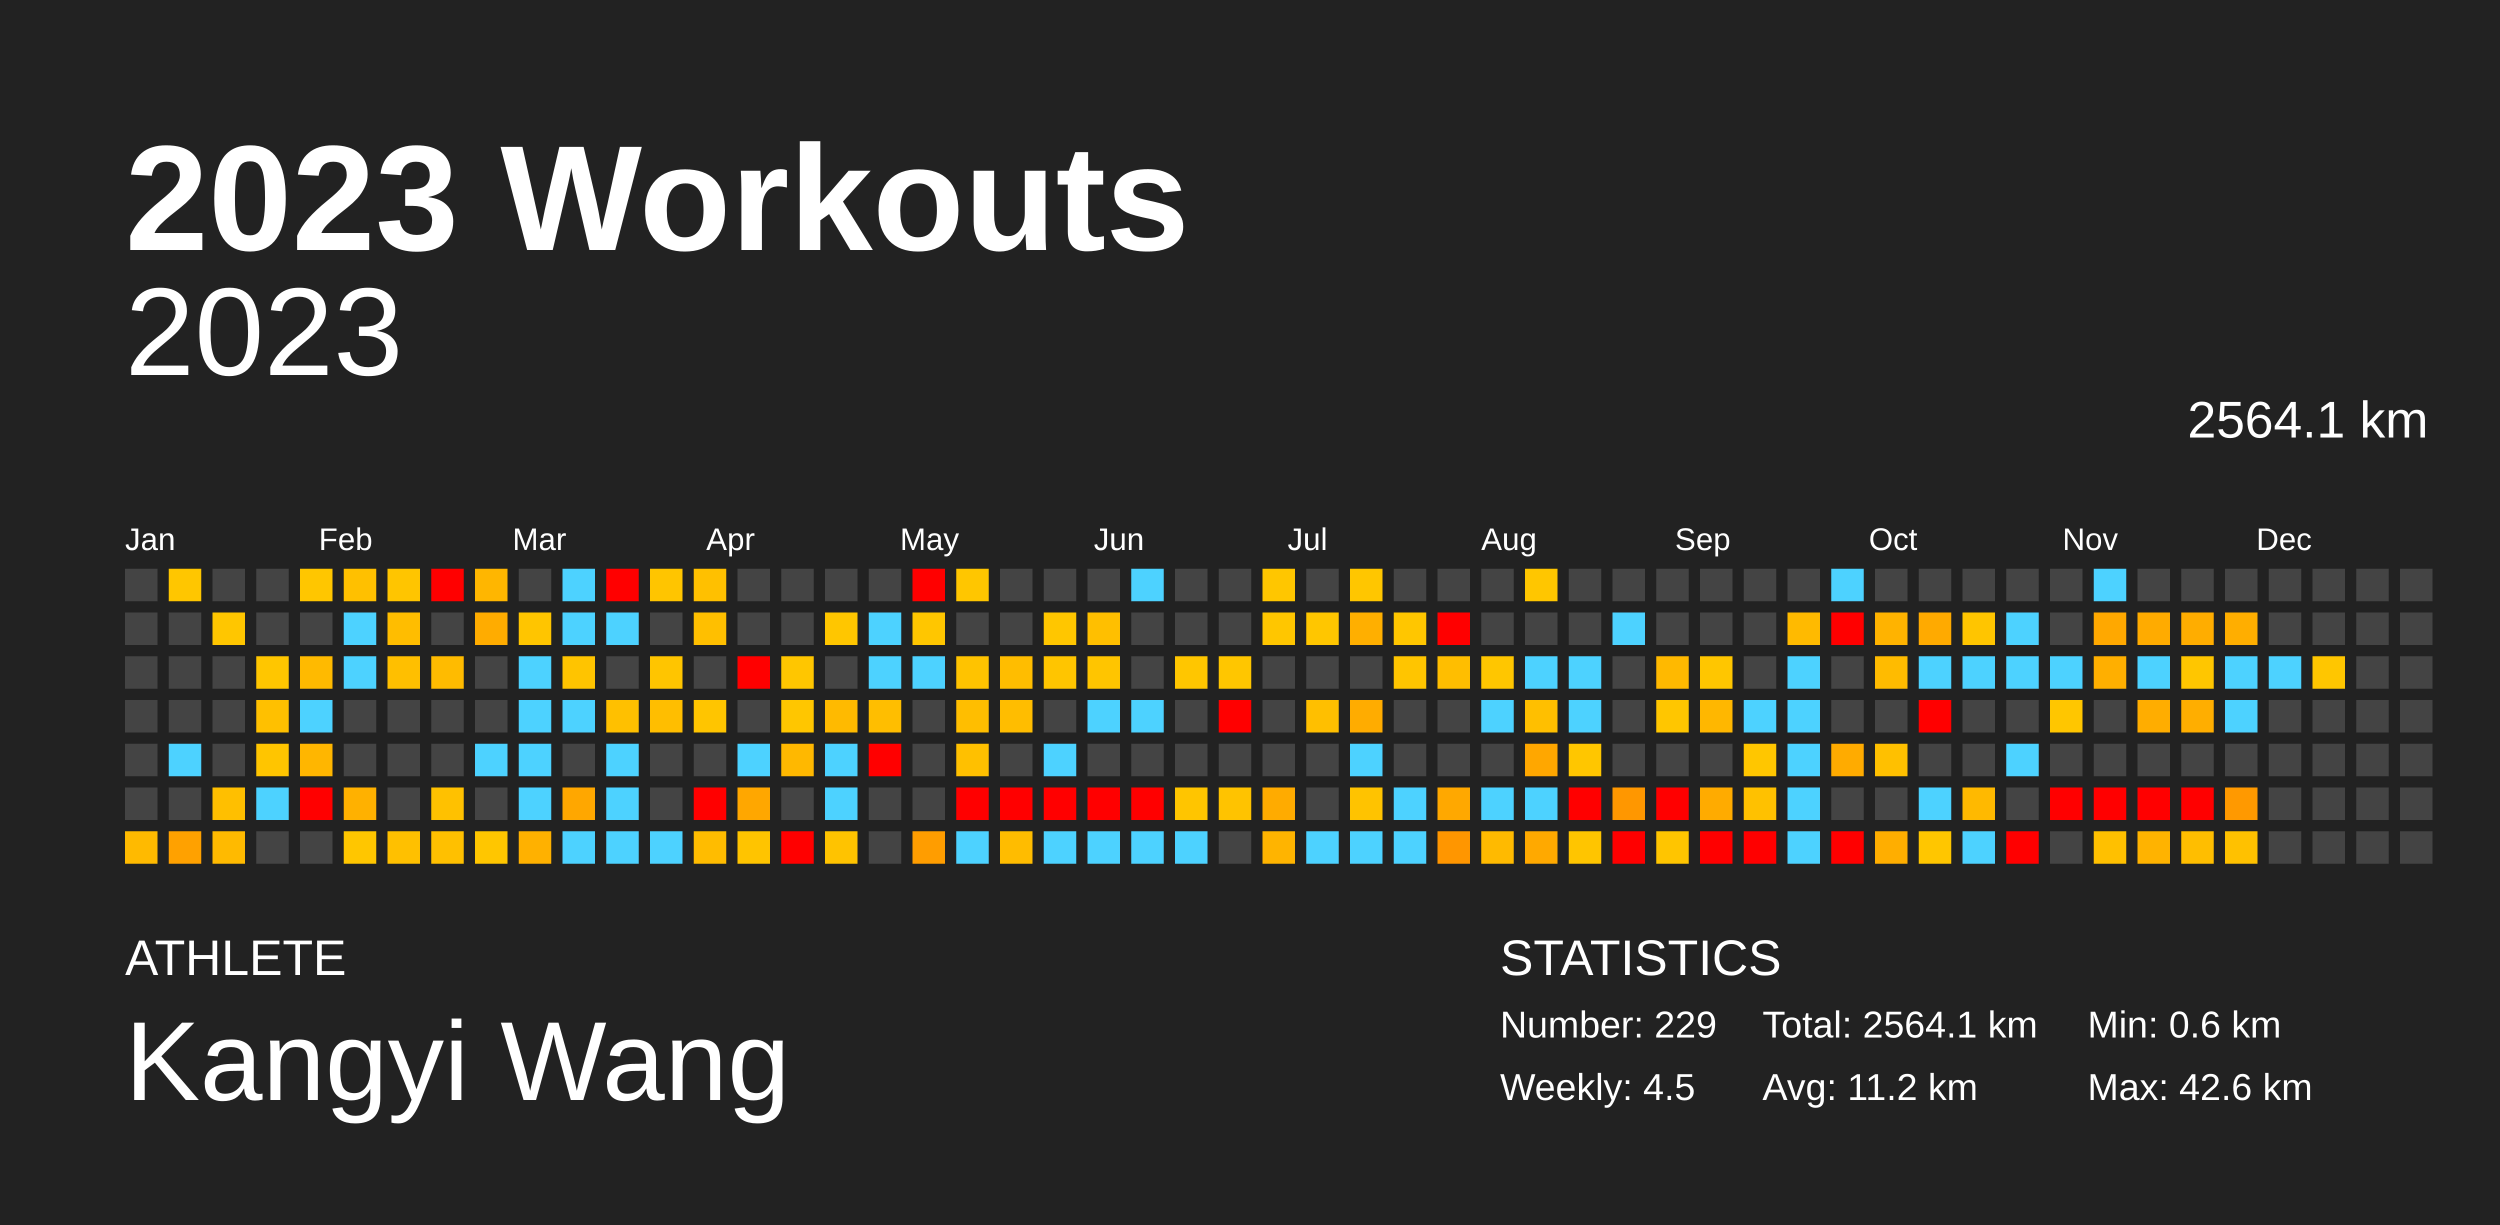
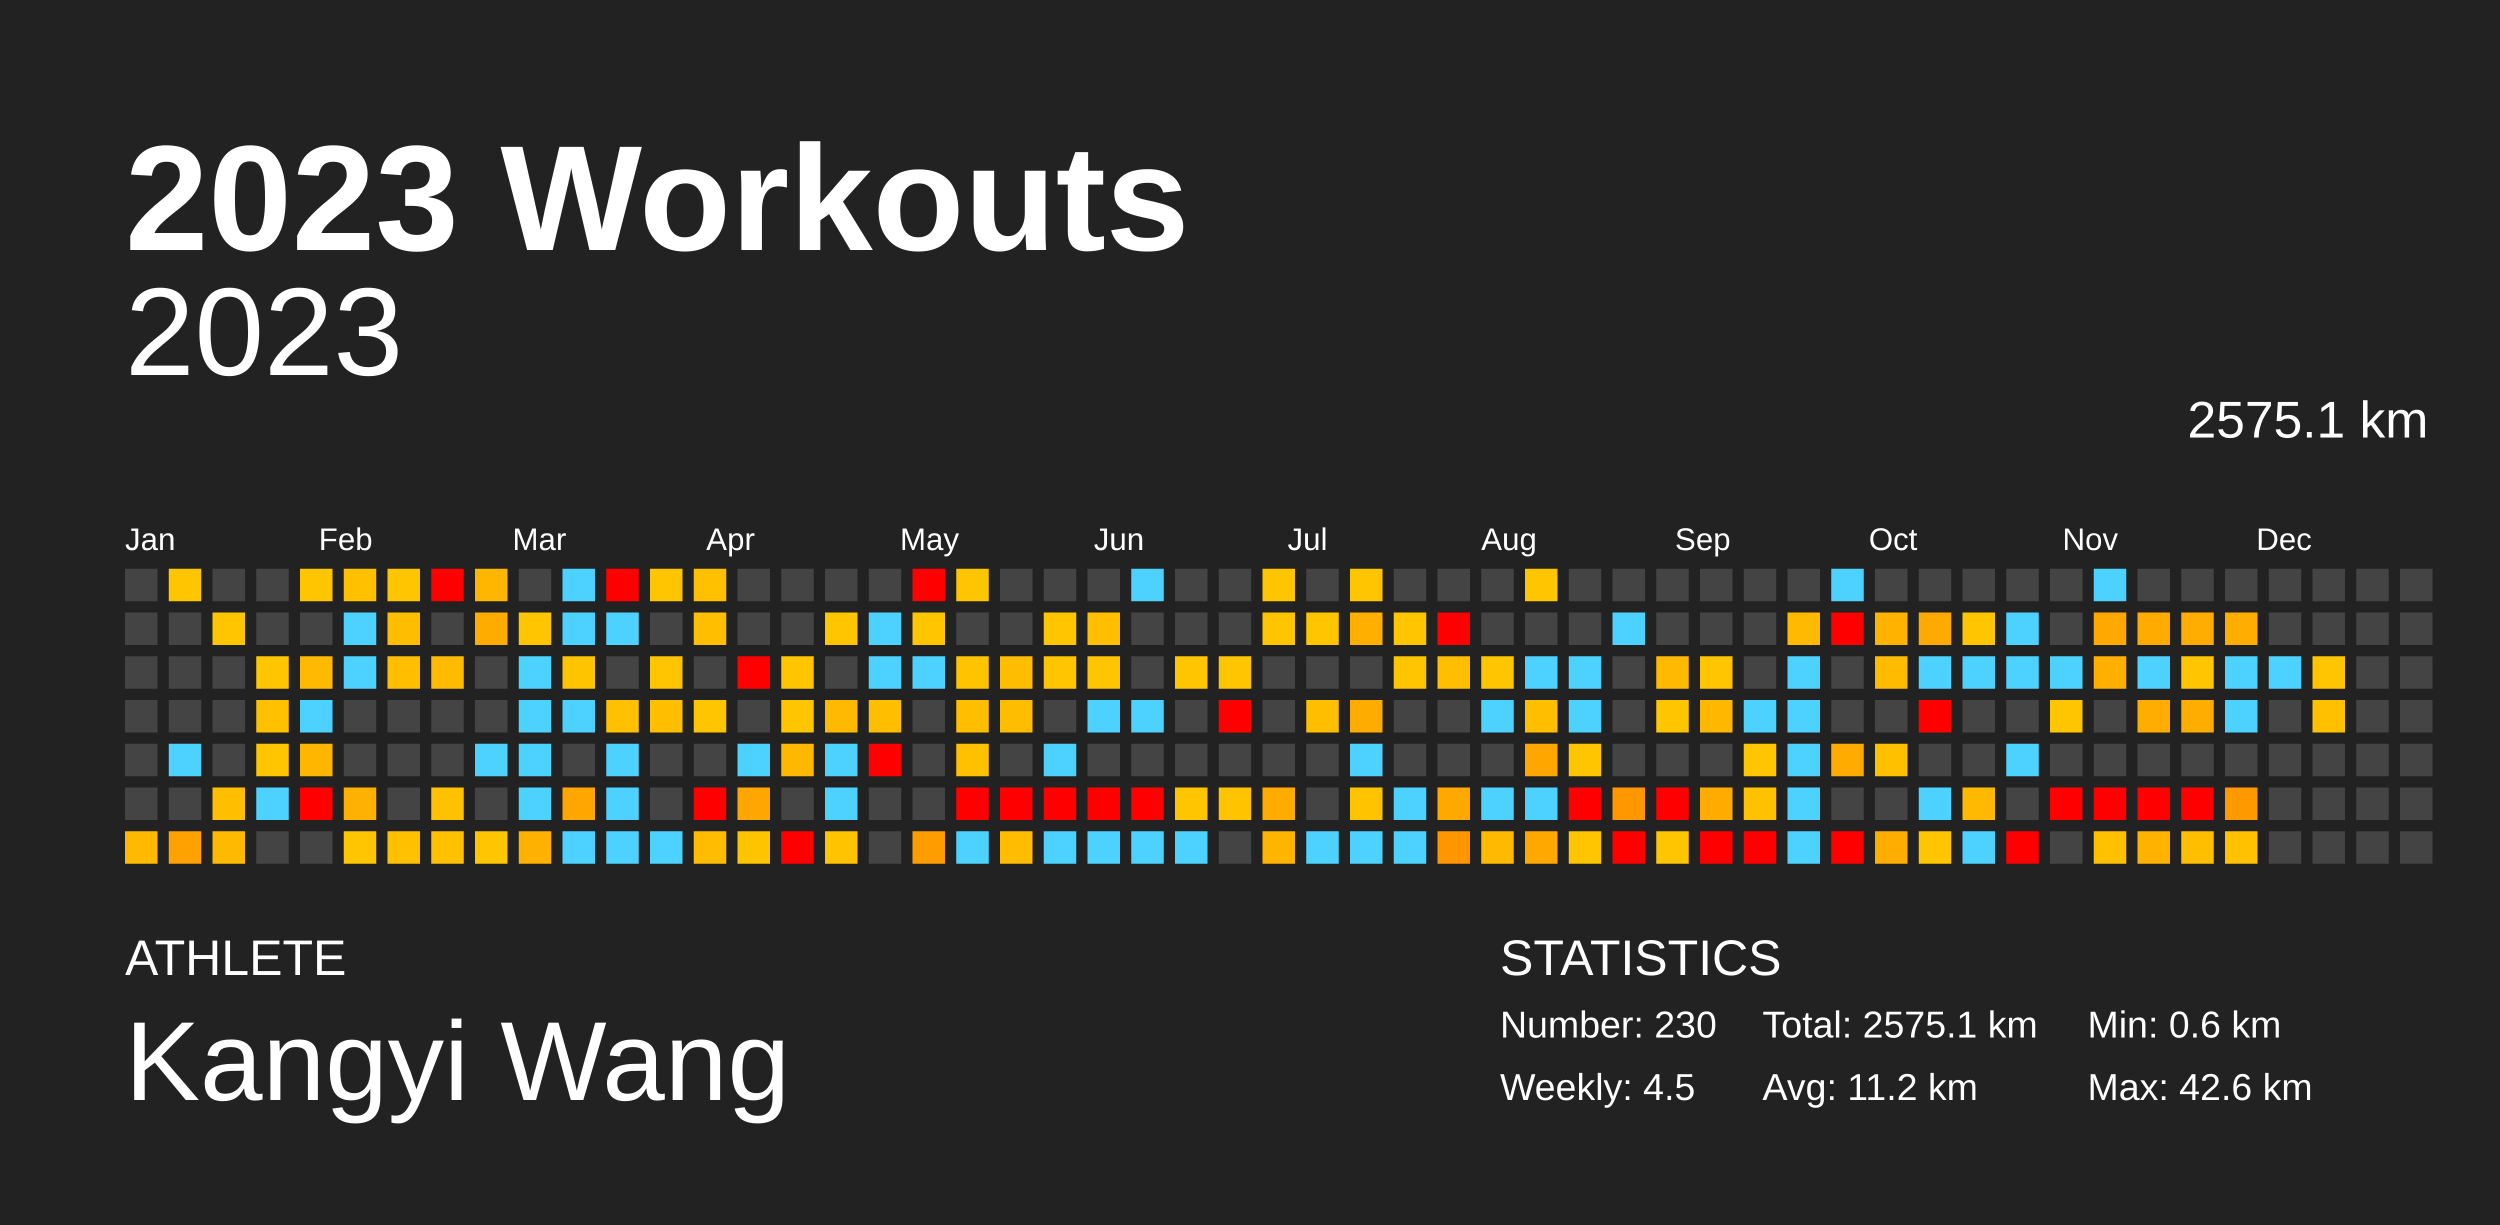
<svg xmlns="http://www.w3.org/2000/svg" baseProfile="full" height="98mm" version="1.1" viewBox="0,0,200,98" width="200mm">
  <defs />
  <rect fill="#222222" height="98" width="200" x="0" y="0" />
  <text fill="#FFFFFF" style="font-size:12px; font-family:Arial; font-weight:bold;" x="10" y="20">2023 Workouts</text>
  <text fill="#FFFFFF" style="font-size:4px; font-family:Arial" x="10" y="78">ATHLETE</text>
  <text fill="#FFFFFF" style="font-size:9px; font-family:Arial" x="10" y="88">Kangyi Wang</text>
  <text fill="#FFFFFF" style="font-size:4px; font-family:Arial" x="120" y="78">STATISTICS</text>
-   <text fill="#FFFFFF" style="font-size:3px; font-family:Arial" x="120" y="83">Number: 229</text>
+   <text fill="#FFFFFF" style="font-size:3px; font-family:Arial" x="120" y="83">Number: 230</text>
  <text fill="#FFFFFF" style="font-size:3px; font-family:Arial" x="120" y="88">Weekly: 4.5</text>
-   <text fill="#FFFFFF" style="font-size:3px; font-family:Arial" x="141" y="83">Total: 2564.1 km</text>
+   <text fill="#FFFFFF" style="font-size:3px; font-family:Arial" x="141" y="83">Total: 2575.1 km</text>
  <text fill="#FFFFFF" style="font-size:3px; font-family:Arial" x="141" y="88">Avg: 11.2 km</text>
  <text fill="#FFFFFF" style="font-size:3px; font-family:Arial" x="167" y="83">Min: 0.6 km</text>
  <text fill="#FFFFFF" style="font-size:3px; font-family:Arial" x="167" y="88">Max: 42.6 km</text>
  <text alignment-baseline="hanging" fill="#FFFFFF" style="font-size:10.0px; font-family:Arial;" x="10" y="30">2023</text>
-   <text alignment-baseline="hanging" fill="#FFFFFF" style="font-size:4.125px; font-family:Arial;" x="175" y="35">2564.1 km</text>
+   <text alignment-baseline="hanging" fill="#FFFFFF" style="font-size:4.125px; font-family:Arial;" x="175" y="35">2575.1 km</text>
  <text fill="#FFFFFF" style="font-size:2.5px; font-family:Arial" x="10.0" y="44">Jan</text>
  <text fill="#FFFFFF" style="font-size:2.5px; font-family:Arial" x="25.5" y="44">Feb</text>
  <text fill="#FFFFFF" style="font-size:2.5px; font-family:Arial" x="41.0" y="44">Mar</text>
  <text fill="#FFFFFF" style="font-size:2.5px; font-family:Arial" x="56.5" y="44">Apr</text>
  <text fill="#FFFFFF" style="font-size:2.5px; font-family:Arial" x="72.0" y="44">May</text>
  <text fill="#FFFFFF" style="font-size:2.5px; font-family:Arial" x="87.5" y="44">Jun</text>
  <text fill="#FFFFFF" style="font-size:2.5px; font-family:Arial" x="103.0" y="44">Jul</text>
  <text fill="#FFFFFF" style="font-size:2.5px; font-family:Arial" x="118.5" y="44">Aug</text>
  <text fill="#FFFFFF" style="font-size:2.5px; font-family:Arial" x="134.0" y="44">Sep</text>
  <text fill="#FFFFFF" style="font-size:2.5px; font-family:Arial" x="149.5" y="44">Oct</text>
  <text fill="#FFFFFF" style="font-size:2.5px; font-family:Arial" x="165.0" y="44">Nov</text>
  <text fill="#FFFFFF" style="font-size:2.5px; font-family:Arial" x="180.5" y="44">Dec</text>
  <rect fill="#444444" height="2.6" width="2.6" x="10.0" y="45.5" />
  <rect fill="#444444" height="2.6" width="2.6" x="10.0" y="49.0" />
  <rect fill="#444444" height="2.6" width="2.6" x="10.0" y="52.5" />
  <rect fill="#444444" height="2.6" width="2.6" x="10.0" y="56.0" />
  <rect fill="#444444" height="2.6" width="2.6" x="10.0" y="59.5" />
  <rect fill="#444444" height="2.6" width="2.6" x="10.0" y="63.0" />
  <rect fill="#ffba00" height="2.6" width="2.6" x="10.0" y="66.5" />
  <rect fill="#ffc600" height="2.6" width="2.6" x="13.5" y="45.5" />
  <rect fill="#444444" height="2.6" width="2.6" x="13.5" y="49.0" />
  <rect fill="#444444" height="2.6" width="2.6" x="13.5" y="52.5" />
  <rect fill="#444444" height="2.6" width="2.6" x="13.5" y="56.0" />
  <rect fill="#4dd2ff" height="2.6" width="2.6" x="13.5" y="59.5" />
  <rect fill="#444444" height="2.6" width="2.6" x="13.5" y="63.0" />
  <rect fill="#ffa100" height="2.6" width="2.6" x="13.5" y="66.5" />
  <rect fill="#444444" height="2.6" width="2.6" x="17.0" y="45.5" />
  <rect fill="#ffc600" height="2.6" width="2.6" x="17.0" y="49.0" />
  <rect fill="#444444" height="2.6" width="2.6" x="17.0" y="52.5" />
  <rect fill="#444444" height="2.6" width="2.6" x="17.0" y="56.0" />
  <rect fill="#444444" height="2.6" width="2.6" x="17.0" y="59.5" />
  <rect fill="#ffbf00" height="2.6" width="2.6" x="17.0" y="63.0" />
  <rect fill="#ffba00" height="2.6" width="2.6" x="17.0" y="66.5" />
  <rect fill="#444444" height="2.6" width="2.6" x="20.5" y="45.5" />
  <rect fill="#444444" height="2.6" width="2.6" x="20.5" y="49.0" />
  <rect fill="#ffc600" height="2.6" width="2.6" x="20.5" y="52.5" />
  <rect fill="#ffc000" height="2.6" width="2.6" x="20.5" y="56.0" />
  <rect fill="#ffc500" height="2.6" width="2.6" x="20.5" y="59.5" />
  <rect fill="#4dd2ff" height="2.6" width="2.6" x="20.5" y="63.0" />
  <rect fill="#444444" height="2.6" width="2.6" x="20.5" y="66.5" />
  <rect fill="#ffc600" height="2.6" width="2.6" x="24.0" y="45.5" />
  <rect fill="#444444" height="2.6" width="2.6" x="24.0" y="49.0" />
  <rect fill="#ffba00" height="2.6" width="2.6" x="24.0" y="52.5" />
  <rect fill="#4dd2ff" height="2.6" width="2.6" x="24.0" y="56.0" />
  <rect fill="#ffb600" height="2.6" width="2.6" x="24.0" y="59.5" />
  <rect fill="red" height="2.6" width="2.6" x="24.0" y="63.0" />
  <rect fill="#444444" height="2.6" width="2.6" x="24.0" y="66.5" />
  <rect fill="#ffc000" height="2.6" width="2.6" x="27.5" y="45.5" />
  <rect fill="#4dd2ff" height="2.6" width="2.6" x="27.5" y="49.0" />
  <rect fill="#4dd2ff" height="2.6" width="2.6" x="27.5" y="52.5" />
  <rect fill="#444444" height="2.6" width="2.6" x="27.5" y="56.0" />
  <rect fill="#444444" height="2.6" width="2.6" x="27.5" y="59.5" />
  <rect fill="#ffb100" height="2.6" width="2.6" x="27.5" y="63.0" />
  <rect fill="#ffc600" height="2.6" width="2.6" x="27.5" y="66.5" />
  <rect fill="#ffc500" height="2.6" width="2.6" x="31.0" y="45.5" />
  <rect fill="#ffbd00" height="2.6" width="2.6" x="31.0" y="49.0" />
  <rect fill="#ffbf00" height="2.6" width="2.6" x="31.0" y="52.5" />
  <rect fill="#444444" height="2.6" width="2.6" x="31.0" y="56.0" />
  <rect fill="#444444" height="2.6" width="2.6" x="31.0" y="59.5" />
  <rect fill="#444444" height="2.6" width="2.6" x="31.0" y="63.0" />
  <rect fill="#ffc000" height="2.6" width="2.6" x="31.0" y="66.5" />
  <rect fill="red" height="2.6" width="2.6" x="34.5" y="45.5" />
  <rect fill="#444444" height="2.6" width="2.6" x="34.5" y="49.0" />
  <rect fill="#ffbb00" height="2.6" width="2.6" x="34.5" y="52.5" />
  <rect fill="#444444" height="2.6" width="2.6" x="34.5" y="56.0" />
  <rect fill="#444444" height="2.6" width="2.6" x="34.5" y="59.5" />
  <rect fill="#ffc100" height="2.6" width="2.6" x="34.5" y="63.0" />
  <rect fill="#ffc000" height="2.6" width="2.6" x="34.5" y="66.5" />
  <rect fill="#ffb600" height="2.6" width="2.6" x="38.0" y="45.5" />
  <rect fill="#ffac00" height="2.6" width="2.6" x="38.0" y="49.0" />
  <rect fill="#444444" height="2.6" width="2.6" x="38.0" y="52.5" />
  <rect fill="#444444" height="2.6" width="2.6" x="38.0" y="56.0" />
  <rect fill="#4dd2ff" height="2.6" width="2.6" x="38.0" y="59.5" />
  <rect fill="#444444" height="2.6" width="2.6" x="38.0" y="63.0" />
  <rect fill="#ffc600" height="2.6" width="2.6" x="38.0" y="66.5" />
  <rect fill="#444444" height="2.6" width="2.6" x="41.5" y="45.5" />
  <rect fill="#ffc500" height="2.6" width="2.6" x="41.5" y="49.0" />
  <rect fill="#4dd2ff" height="2.6" width="2.6" x="41.5" y="52.5" />
  <rect fill="#4dd2ff" height="2.6" width="2.6" x="41.5" y="56.0" />
  <rect fill="#4dd2ff" height="2.6" width="2.6" x="41.5" y="59.5" />
  <rect fill="#4dd2ff" height="2.6" width="2.6" x="41.5" y="63.0" />
  <rect fill="#ffb100" height="2.6" width="2.6" x="41.5" y="66.5" />
  <rect fill="#4dd2ff" height="2.6" width="2.6" x="45.0" y="45.5" />
  <rect fill="#4dd2ff" height="2.6" width="2.6" x="45.0" y="49.0" />
  <rect fill="#ffc400" height="2.6" width="2.6" x="45.0" y="52.5" />
  <rect fill="#4dd2ff" height="2.6" width="2.6" x="45.0" y="56.0" />
  <rect fill="#444444" height="2.6" width="2.6" x="45.0" y="59.5" />
  <rect fill="#ffa700" height="2.6" width="2.6" x="45.0" y="63.0" />
  <rect fill="#4dd2ff" height="2.6" width="2.6" x="45.0" y="66.5" />
  <rect fill="red" height="2.6" width="2.6" x="48.5" y="45.5" />
  <rect fill="#4dd2ff" height="2.6" width="2.6" x="48.5" y="49.0" />
  <rect fill="#444444" height="2.6" width="2.6" x="48.5" y="52.5" />
  <rect fill="#ffc000" height="2.6" width="2.6" x="48.5" y="56.0" />
  <rect fill="#4dd2ff" height="2.6" width="2.6" x="48.5" y="59.5" />
  <rect fill="#4dd2ff" height="2.6" width="2.6" x="48.5" y="63.0" />
  <rect fill="#4dd2ff" height="2.6" width="2.6" x="48.5" y="66.5" />
  <rect fill="#ffc500" height="2.6" width="2.6" x="52.0" y="45.5" />
  <rect fill="#444444" height="2.6" width="2.6" x="52.0" y="49.0" />
  <rect fill="#ffc500" height="2.6" width="2.6" x="52.0" y="52.5" />
  <rect fill="#ffbe00" height="2.6" width="2.6" x="52.0" y="56.0" />
  <rect fill="#444444" height="2.6" width="2.6" x="52.0" y="59.5" />
  <rect fill="#444444" height="2.6" width="2.6" x="52.0" y="63.0" />
  <rect fill="#4dd2ff" height="2.6" width="2.6" x="52.0" y="66.5" />
  <rect fill="#ffc000" height="2.6" width="2.6" x="55.5" y="45.5" />
  <rect fill="#ffbf00" height="2.6" width="2.6" x="55.5" y="49.0" />
  <rect fill="#444444" height="2.6" width="2.6" x="55.5" y="52.5" />
  <rect fill="#ffc500" height="2.6" width="2.6" x="55.5" y="56.0" />
  <rect fill="#444444" height="2.6" width="2.6" x="55.5" y="59.5" />
  <rect fill="red" height="2.6" width="2.6" x="55.5" y="63.0" />
  <rect fill="#ffbc00" height="2.6" width="2.6" x="55.5" y="66.5" />
  <rect fill="#444444" height="2.6" width="2.6" x="59.0" y="45.5" />
  <rect fill="#444444" height="2.6" width="2.6" x="59.0" y="49.0" />
  <rect fill="red" height="2.6" width="2.6" x="59.0" y="52.5" />
  <rect fill="#444444" height="2.6" width="2.6" x="59.0" y="56.0" />
  <rect fill="#4dd2ff" height="2.6" width="2.6" x="59.0" y="59.5" />
  <rect fill="#ffa700" height="2.6" width="2.6" x="59.0" y="63.0" />
  <rect fill="#ffc400" height="2.6" width="2.6" x="59.0" y="66.5" />
  <rect fill="#444444" height="2.6" width="2.6" x="62.5" y="45.5" />
  <rect fill="#444444" height="2.6" width="2.6" x="62.5" y="49.0" />
  <rect fill="#ffc600" height="2.6" width="2.6" x="62.5" y="52.5" />
  <rect fill="#ffc600" height="2.6" width="2.6" x="62.5" y="56.0" />
  <rect fill="#ffb800" height="2.6" width="2.6" x="62.5" y="59.5" />
  <rect fill="#444444" height="2.6" width="2.6" x="62.5" y="63.0" />
  <rect fill="red" height="2.6" width="2.6" x="62.5" y="66.5" />
  <rect fill="#444444" height="2.6" width="2.6" x="66.0" y="45.5" />
  <rect fill="#ffc600" height="2.6" width="2.6" x="66.0" y="49.0" />
  <rect fill="#444444" height="2.6" width="2.6" x="66.0" y="52.5" />
  <rect fill="#ffba00" height="2.6" width="2.6" x="66.0" y="56.0" />
  <rect fill="#4dd2ff" height="2.6" width="2.6" x="66.0" y="59.5" />
  <rect fill="#4dd2ff" height="2.6" width="2.6" x="66.0" y="63.0" />
  <rect fill="#ffc300" height="2.6" width="2.6" x="66.0" y="66.5" />
  <rect fill="#444444" height="2.6" width="2.6" x="69.5" y="45.5" />
  <rect fill="#4dd2ff" height="2.6" width="2.6" x="69.5" y="49.0" />
  <rect fill="#4dd2ff" height="2.6" width="2.6" x="69.5" y="52.5" />
  <rect fill="#ffbe00" height="2.6" width="2.6" x="69.5" y="56.0" />
  <rect fill="red" height="2.6" width="2.6" x="69.5" y="59.5" />
  <rect fill="#444444" height="2.6" width="2.6" x="69.5" y="63.0" />
  <rect fill="#444444" height="2.6" width="2.6" x="69.5" y="66.5" />
  <rect fill="red" height="2.6" width="2.6" x="73.0" y="45.5" />
  <rect fill="#ffc600" height="2.6" width="2.6" x="73.0" y="49.0" />
  <rect fill="#4dd2ff" height="2.6" width="2.6" x="73.0" y="52.5" />
  <rect fill="#444444" height="2.6" width="2.6" x="73.0" y="56.0" />
  <rect fill="#444444" height="2.6" width="2.6" x="73.0" y="59.5" />
  <rect fill="#444444" height="2.6" width="2.6" x="73.0" y="63.0" />
  <rect fill="#ff9d00" height="2.6" width="2.6" x="73.0" y="66.5" />
  <rect fill="#ffc600" height="2.6" width="2.6" x="76.5" y="45.5" />
  <rect fill="#444444" height="2.6" width="2.6" x="76.5" y="49.0" />
  <rect fill="#ffc300" height="2.6" width="2.6" x="76.5" y="52.5" />
  <rect fill="#ffbe00" height="2.6" width="2.6" x="76.5" y="56.0" />
  <rect fill="#ffc000" height="2.6" width="2.6" x="76.5" y="59.5" />
  <rect fill="red" height="2.6" width="2.6" x="76.5" y="63.0" />
  <rect fill="#4dd2ff" height="2.6" width="2.6" x="76.5" y="66.5" />
  <rect fill="#444444" height="2.6" width="2.6" x="80.0" y="45.5" />
  <rect fill="#444444" height="2.6" width="2.6" x="80.0" y="49.0" />
  <rect fill="#ffbd00" height="2.6" width="2.6" x="80.0" y="52.5" />
  <rect fill="#ffbd00" height="2.6" width="2.6" x="80.0" y="56.0" />
  <rect fill="#444444" height="2.6" width="2.6" x="80.0" y="59.5" />
  <rect fill="red" height="2.6" width="2.6" x="80.0" y="63.0" />
  <rect fill="#ffbc00" height="2.6" width="2.6" x="80.0" y="66.5" />
  <rect fill="#444444" height="2.6" width="2.6" x="83.5" y="45.5" />
  <rect fill="#ffc600" height="2.6" width="2.6" x="83.5" y="49.0" />
  <rect fill="#ffc500" height="2.6" width="2.6" x="83.5" y="52.5" />
  <rect fill="#444444" height="2.6" width="2.6" x="83.5" y="56.0" />
  <rect fill="#4dd2ff" height="2.6" width="2.6" x="83.5" y="59.5" />
  <rect fill="red" height="2.6" width="2.6" x="83.5" y="63.0" />
  <rect fill="#4dd2ff" height="2.6" width="2.6" x="83.5" y="66.5" />
  <rect fill="#444444" height="2.6" width="2.6" x="87.0" y="45.5" />
  <rect fill="#ffbf00" height="2.6" width="2.6" x="87.0" y="49.0" />
  <rect fill="#ffc500" height="2.6" width="2.6" x="87.0" y="52.5" />
  <rect fill="#4dd2ff" height="2.6" width="2.6" x="87.0" y="56.0" />
  <rect fill="#444444" height="2.6" width="2.6" x="87.0" y="59.5" />
  <rect fill="red" height="2.6" width="2.6" x="87.0" y="63.0" />
  <rect fill="#4dd2ff" height="2.6" width="2.6" x="87.0" y="66.5" />
  <rect fill="#4dd2ff" height="2.6" width="2.6" x="90.5" y="45.5" />
  <rect fill="#444444" height="2.6" width="2.6" x="90.5" y="49.0" />
  <rect fill="#444444" height="2.6" width="2.6" x="90.5" y="52.5" />
  <rect fill="#4dd2ff" height="2.6" width="2.6" x="90.5" y="56.0" />
  <rect fill="#444444" height="2.6" width="2.6" x="90.5" y="59.5" />
  <rect fill="red" height="2.6" width="2.6" x="90.5" y="63.0" />
  <rect fill="#4dd2ff" height="2.6" width="2.6" x="90.5" y="66.5" />
  <rect fill="#444444" height="2.6" width="2.6" x="94.0" y="45.5" />
  <rect fill="#444444" height="2.6" width="2.6" x="94.0" y="49.0" />
  <rect fill="#ffc600" height="2.6" width="2.6" x="94.0" y="52.5" />
  <rect fill="#444444" height="2.6" width="2.6" x="94.0" y="56.0" />
  <rect fill="#444444" height="2.6" width="2.6" x="94.0" y="59.5" />
  <rect fill="#ffc500" height="2.6" width="2.6" x="94.0" y="63.0" />
  <rect fill="#4dd2ff" height="2.6" width="2.6" x="94.0" y="66.5" />
  <rect fill="#444444" height="2.6" width="2.6" x="97.5" y="45.5" />
  <rect fill="#444444" height="2.6" width="2.6" x="97.5" y="49.0" />
  <rect fill="#ffc600" height="2.6" width="2.6" x="97.5" y="52.5" />
  <rect fill="red" height="2.6" width="2.6" x="97.5" y="56.0" />
  <rect fill="#444444" height="2.6" width="2.6" x="97.5" y="59.5" />
  <rect fill="#ffc300" height="2.6" width="2.6" x="97.5" y="63.0" />
  <rect fill="#444444" height="2.6" width="2.6" x="97.5" y="66.5" />
  <rect fill="#ffc600" height="2.6" width="2.6" x="101.0" y="45.5" />
  <rect fill="#ffc600" height="2.6" width="2.6" x="101.0" y="49.0" />
  <rect fill="#444444" height="2.6" width="2.6" x="101.0" y="52.5" />
  <rect fill="#444444" height="2.6" width="2.6" x="101.0" y="56.0" />
  <rect fill="#444444" height="2.6" width="2.6" x="101.0" y="59.5" />
  <rect fill="#ffab00" height="2.6" width="2.6" x="101.0" y="63.0" />
  <rect fill="#ffb400" height="2.6" width="2.6" x="101.0" y="66.5" />
  <rect fill="#444444" height="2.6" width="2.6" x="104.5" y="45.5" />
  <rect fill="#ffc600" height="2.6" width="2.6" x="104.5" y="49.0" />
  <rect fill="#444444" height="2.6" width="2.6" x="104.5" y="52.5" />
  <rect fill="#ffbf00" height="2.6" width="2.6" x="104.5" y="56.0" />
  <rect fill="#444444" height="2.6" width="2.6" x="104.5" y="59.5" />
  <rect fill="#444444" height="2.6" width="2.6" x="104.5" y="63.0" />
  <rect fill="#4dd2ff" height="2.6" width="2.6" x="104.5" y="66.5" />
  <rect fill="#ffc600" height="2.6" width="2.6" x="108.0" y="45.5" />
  <rect fill="#ffaf00" height="2.6" width="2.6" x="108.0" y="49.0" />
  <rect fill="#444444" height="2.6" width="2.6" x="108.0" y="52.5" />
  <rect fill="#ffac00" height="2.6" width="2.6" x="108.0" y="56.0" />
  <rect fill="#4dd2ff" height="2.6" width="2.6" x="108.0" y="59.5" />
  <rect fill="#ffc300" height="2.6" width="2.6" x="108.0" y="63.0" />
  <rect fill="#4dd2ff" height="2.6" width="2.6" x="108.0" y="66.5" />
  <rect fill="#444444" height="2.6" width="2.6" x="111.5" y="45.5" />
  <rect fill="#ffc600" height="2.6" width="2.6" x="111.5" y="49.0" />
  <rect fill="#ffc500" height="2.6" width="2.6" x="111.5" y="52.5" />
  <rect fill="#444444" height="2.6" width="2.6" x="111.5" y="56.0" />
  <rect fill="#444444" height="2.6" width="2.6" x="111.5" y="59.5" />
  <rect fill="#4dd2ff" height="2.6" width="2.6" x="111.5" y="63.0" />
  <rect fill="#4dd2ff" height="2.6" width="2.6" x="111.5" y="66.5" />
  <rect fill="#444444" height="2.6" width="2.6" x="115.0" y="45.5" />
  <rect fill="red" height="2.6" width="2.6" x="115.0" y="49.0" />
  <rect fill="#ffbe00" height="2.6" width="2.6" x="115.0" y="52.5" />
  <rect fill="#444444" height="2.6" width="2.6" x="115.0" y="56.0" />
  <rect fill="#444444" height="2.6" width="2.6" x="115.0" y="59.5" />
  <rect fill="#ffa800" height="2.6" width="2.6" x="115.0" y="63.0" />
  <rect fill="#ff9600" height="2.6" width="2.6" x="115.0" y="66.5" />
  <rect fill="#444444" height="2.6" width="2.6" x="118.5" y="45.5" />
  <rect fill="#444444" height="2.6" width="2.6" x="118.5" y="49.0" />
  <rect fill="#ffc600" height="2.6" width="2.6" x="118.5" y="52.5" />
  <rect fill="#4dd2ff" height="2.6" width="2.6" x="118.5" y="56.0" />
  <rect fill="#444444" height="2.6" width="2.6" x="118.5" y="59.5" />
  <rect fill="#4dd2ff" height="2.6" width="2.6" x="118.5" y="63.0" />
  <rect fill="#ffba00" height="2.6" width="2.6" x="118.5" y="66.5" />
  <rect fill="#ffc600" height="2.6" width="2.6" x="122.0" y="45.5" />
  <rect fill="#444444" height="2.6" width="2.6" x="122.0" y="49.0" />
  <rect fill="#4dd2ff" height="2.6" width="2.6" x="122.0" y="52.5" />
  <rect fill="#ffbf00" height="2.6" width="2.6" x="122.0" y="56.0" />
  <rect fill="#ffa700" height="2.6" width="2.6" x="122.0" y="59.5" />
  <rect fill="#4dd2ff" height="2.6" width="2.6" x="122.0" y="63.0" />
  <rect fill="#ffa900" height="2.6" width="2.6" x="122.0" y="66.5" />
  <rect fill="#444444" height="2.6" width="2.6" x="125.5" y="45.5" />
  <rect fill="#444444" height="2.6" width="2.6" x="125.5" y="49.0" />
  <rect fill="#4dd2ff" height="2.6" width="2.6" x="125.5" y="52.5" />
  <rect fill="#4dd2ff" height="2.6" width="2.6" x="125.5" y="56.0" />
  <rect fill="#ffc600" height="2.6" width="2.6" x="125.5" y="59.5" />
  <rect fill="red" height="2.6" width="2.6" x="125.5" y="63.0" />
  <rect fill="#ffc500" height="2.6" width="2.6" x="125.5" y="66.5" />
  <rect fill="#444444" height="2.6" width="2.6" x="129.0" y="45.5" />
  <rect fill="#4dd2ff" height="2.6" width="2.6" x="129.0" y="49.0" />
  <rect fill="#444444" height="2.6" width="2.6" x="129.0" y="52.5" />
  <rect fill="#444444" height="2.6" width="2.6" x="129.0" y="56.0" />
  <rect fill="#444444" height="2.6" width="2.6" x="129.0" y="59.5" />
  <rect fill="#ff9700" height="2.6" width="2.6" x="129.0" y="63.0" />
  <rect fill="red" height="2.6" width="2.6" x="129.0" y="66.5" />
  <rect fill="#444444" height="2.6" width="2.6" x="132.5" y="45.5" />
  <rect fill="#444444" height="2.6" width="2.6" x="132.5" y="49.0" />
  <rect fill="#ffb900" height="2.6" width="2.6" x="132.5" y="52.5" />
  <rect fill="#ffc600" height="2.6" width="2.6" x="132.5" y="56.0" />
  <rect fill="#444444" height="2.6" width="2.6" x="132.5" y="59.5" />
  <rect fill="red" height="2.6" width="2.6" x="132.5" y="63.0" />
  <rect fill="#ffc500" height="2.6" width="2.6" x="132.5" y="66.5" />
  <rect fill="#444444" height="2.6" width="2.6" x="136.0" y="45.5" />
  <rect fill="#444444" height="2.6" width="2.6" x="136.0" y="49.0" />
  <rect fill="#ffc600" height="2.6" width="2.6" x="136.0" y="52.5" />
  <rect fill="#ffb700" height="2.6" width="2.6" x="136.0" y="56.0" />
  <rect fill="#444444" height="2.6" width="2.6" x="136.0" y="59.5" />
  <rect fill="#ffab00" height="2.6" width="2.6" x="136.0" y="63.0" />
  <rect fill="red" height="2.6" width="2.6" x="136.0" y="66.5" />
  <rect fill="#444444" height="2.6" width="2.6" x="139.5" y="45.5" />
  <rect fill="#444444" height="2.6" width="2.6" x="139.5" y="49.0" />
  <rect fill="#444444" height="2.6" width="2.6" x="139.5" y="52.5" />
  <rect fill="#4dd2ff" height="2.6" width="2.6" x="139.5" y="56.0" />
  <rect fill="#ffc600" height="2.6" width="2.6" x="139.5" y="59.5" />
  <rect fill="#ffc100" height="2.6" width="2.6" x="139.5" y="63.0" />
  <rect fill="red" height="2.6" width="2.6" x="139.5" y="66.5" />
  <rect fill="#444444" height="2.6" width="2.6" x="143.0" y="45.5" />
  <rect fill="#ffba00" height="2.6" width="2.6" x="143.0" y="49.0" />
  <rect fill="#4dd2ff" height="2.6" width="2.6" x="143.0" y="52.5" />
  <rect fill="#4dd2ff" height="2.6" width="2.6" x="143.0" y="56.0" />
  <rect fill="#4dd2ff" height="2.6" width="2.6" x="143.0" y="59.5" />
  <rect fill="#4dd2ff" height="2.6" width="2.6" x="143.0" y="63.0" />
  <rect fill="#4dd2ff" height="2.6" width="2.6" x="143.0" y="66.5" />
  <rect fill="#4dd2ff" height="2.6" width="2.6" x="146.5" y="45.5" />
  <rect fill="red" height="2.6" width="2.6" x="146.5" y="49.0" />
  <rect fill="#444444" height="2.6" width="2.6" x="146.5" y="52.5" />
  <rect fill="#444444" height="2.6" width="2.6" x="146.5" y="56.0" />
  <rect fill="#ffab00" height="2.6" width="2.6" x="146.5" y="59.5" />
  <rect fill="#444444" height="2.6" width="2.6" x="146.5" y="63.0" />
  <rect fill="red" height="2.6" width="2.6" x="146.5" y="66.5" />
  <rect fill="#444444" height="2.6" width="2.6" x="150.0" y="45.5" />
  <rect fill="#ffb300" height="2.6" width="2.6" x="150.0" y="49.0" />
  <rect fill="#ffbb00" height="2.6" width="2.6" x="150.0" y="52.5" />
  <rect fill="#444444" height="2.6" width="2.6" x="150.0" y="56.0" />
  <rect fill="#ffc000" height="2.6" width="2.6" x="150.0" y="59.5" />
  <rect fill="#444444" height="2.6" width="2.6" x="150.0" y="63.0" />
  <rect fill="#ffae00" height="2.6" width="2.6" x="150.0" y="66.5" />
  <rect fill="#444444" height="2.6" width="2.6" x="153.5" y="45.5" />
  <rect fill="#ffaa00" height="2.6" width="2.6" x="153.5" y="49.0" />
  <rect fill="#4dd2ff" height="2.6" width="2.6" x="153.5" y="52.5" />
  <rect fill="red" height="2.6" width="2.6" x="153.5" y="56.0" />
  <rect fill="#444444" height="2.6" width="2.6" x="153.5" y="59.5" />
  <rect fill="#4dd2ff" height="2.6" width="2.6" x="153.5" y="63.0" />
  <rect fill="#ffc600" height="2.6" width="2.6" x="153.5" y="66.5" />
  <rect fill="#444444" height="2.6" width="2.6" x="157.0" y="45.5" />
  <rect fill="#ffc500" height="2.6" width="2.6" x="157.0" y="49.0" />
  <rect fill="#4dd2ff" height="2.6" width="2.6" x="157.0" y="52.5" />
  <rect fill="#444444" height="2.6" width="2.6" x="157.0" y="56.0" />
  <rect fill="#444444" height="2.6" width="2.6" x="157.0" y="59.5" />
  <rect fill="#ffb900" height="2.6" width="2.6" x="157.0" y="63.0" />
  <rect fill="#4dd2ff" height="2.6" width="2.6" x="157.0" y="66.5" />
  <rect fill="#444444" height="2.6" width="2.6" x="160.5" y="45.5" />
  <rect fill="#4dd2ff" height="2.6" width="2.6" x="160.5" y="49.0" />
  <rect fill="#4dd2ff" height="2.6" width="2.6" x="160.5" y="52.5" />
  <rect fill="#444444" height="2.6" width="2.6" x="160.5" y="56.0" />
  <rect fill="#4dd2ff" height="2.6" width="2.6" x="160.5" y="59.5" />
  <rect fill="#444444" height="2.6" width="2.6" x="160.5" y="63.0" />
  <rect fill="red" height="2.6" width="2.6" x="160.5" y="66.5" />
  <rect fill="#444444" height="2.6" width="2.6" x="164.0" y="45.5" />
  <rect fill="#444444" height="2.6" width="2.6" x="164.0" y="49.0" />
  <rect fill="#4dd2ff" height="2.6" width="2.6" x="164.0" y="52.5" />
  <rect fill="#ffc600" height="2.6" width="2.6" x="164.0" y="56.0" />
  <rect fill="#444444" height="2.6" width="2.6" x="164.0" y="59.5" />
  <rect fill="red" height="2.6" width="2.6" x="164.0" y="63.0" />
  <rect fill="#444444" height="2.6" width="2.6" x="164.0" y="66.5" />
  <rect fill="#4dd2ff" height="2.6" width="2.6" x="167.5" y="45.5" />
  <rect fill="#ffa800" height="2.6" width="2.6" x="167.5" y="49.0" />
  <rect fill="#ffaf00" height="2.6" width="2.6" x="167.5" y="52.5" />
  <rect fill="#444444" height="2.6" width="2.6" x="167.5" y="56.0" />
  <rect fill="#444444" height="2.6" width="2.6" x="167.5" y="59.5" />
  <rect fill="red" height="2.6" width="2.6" x="167.5" y="63.0" />
  <rect fill="#ffc000" height="2.6" width="2.6" x="167.5" y="66.5" />
  <rect fill="#444444" height="2.6" width="2.6" x="171.0" y="45.5" />
  <rect fill="#ffab00" height="2.6" width="2.6" x="171.0" y="49.0" />
  <rect fill="#4dd2ff" height="2.6" width="2.6" x="171.0" y="52.5" />
  <rect fill="#ffad00" height="2.6" width="2.6" x="171.0" y="56.0" />
  <rect fill="#444444" height="2.6" width="2.6" x="171.0" y="59.5" />
  <rect fill="red" height="2.6" width="2.6" x="171.0" y="63.0" />
  <rect fill="#ffb300" height="2.6" width="2.6" x="171.0" y="66.5" />
  <rect fill="#444444" height="2.6" width="2.6" x="174.5" y="45.5" />
  <rect fill="#ffad00" height="2.6" width="2.6" x="174.5" y="49.0" />
  <rect fill="#ffc600" height="2.6" width="2.6" x="174.5" y="52.5" />
  <rect fill="#ffae00" height="2.6" width="2.6" x="174.5" y="56.0" />
  <rect fill="#444444" height="2.6" width="2.6" x="174.5" y="59.5" />
  <rect fill="red" height="2.6" width="2.6" x="174.5" y="63.0" />
  <rect fill="#ffbe00" height="2.6" width="2.6" x="174.5" y="66.5" />
  <rect fill="#444444" height="2.6" width="2.6" x="178.0" y="45.5" />
  <rect fill="#ffae00" height="2.6" width="2.6" x="178.0" y="49.0" />
  <rect fill="#4dd2ff" height="2.6" width="2.6" x="178.0" y="52.5" />
  <rect fill="#4dd2ff" height="2.6" width="2.6" x="178.0" y="56.0" />
  <rect fill="#444444" height="2.6" width="2.6" x="178.0" y="59.5" />
  <rect fill="#ff9900" height="2.6" width="2.6" x="178.0" y="63.0" />
  <rect fill="#ffc100" height="2.6" width="2.6" x="178.0" y="66.5" />
  <rect fill="#444444" height="2.6" width="2.6" x="181.5" y="45.5" />
  <rect fill="#444444" height="2.6" width="2.6" x="181.5" y="49.0" />
  <rect fill="#4dd2ff" height="2.6" width="2.6" x="181.5" y="52.5" />
  <rect fill="#444444" height="2.6" width="2.6" x="181.5" y="56.0" />
  <rect fill="#444444" height="2.6" width="2.6" x="181.5" y="59.5" />
  <rect fill="#444444" height="2.6" width="2.6" x="181.5" y="63.0" />
  <rect fill="#444444" height="2.6" width="2.6" x="181.5" y="66.5" />
  <rect fill="#444444" height="2.6" width="2.6" x="185.0" y="45.5" />
  <rect fill="#444444" height="2.6" width="2.6" x="185.0" y="49.0" />
  <rect fill="#ffc600" height="2.6" width="2.6" x="185.0" y="52.5" />
-   <rect fill="#444444" height="2.6" width="2.6" x="185.0" y="56.0" />
+   <rect fill="#ffc000" height="2.6" width="2.6" x="185.0" y="56.0" />
  <rect fill="#444444" height="2.6" width="2.6" x="185.0" y="59.5" />
  <rect fill="#444444" height="2.6" width="2.6" x="185.0" y="63.0" />
  <rect fill="#444444" height="2.6" width="2.6" x="185.0" y="66.5" />
  <rect fill="#444444" height="2.6" width="2.6" x="188.5" y="45.5" />
  <rect fill="#444444" height="2.6" width="2.6" x="188.5" y="49.0" />
  <rect fill="#444444" height="2.6" width="2.6" x="188.5" y="52.5" />
  <rect fill="#444444" height="2.6" width="2.6" x="188.5" y="56.0" />
  <rect fill="#444444" height="2.6" width="2.6" x="188.5" y="59.5" />
  <rect fill="#444444" height="2.6" width="2.6" x="188.5" y="63.0" />
  <rect fill="#444444" height="2.6" width="2.6" x="188.5" y="66.5" />
  <rect fill="#444444" height="2.6" width="2.6" x="192.0" y="45.5" />
  <rect fill="#444444" height="2.6" width="2.6" x="192.0" y="49.0" />
  <rect fill="#444444" height="2.6" width="2.6" x="192.0" y="52.5" />
  <rect fill="#444444" height="2.6" width="2.6" x="192.0" y="56.0" />
  <rect fill="#444444" height="2.6" width="2.6" x="192.0" y="59.5" />
  <rect fill="#444444" height="2.6" width="2.6" x="192.0" y="63.0" />
  <rect fill="#444444" height="2.6" width="2.6" x="192.0" y="66.5" />
</svg>
